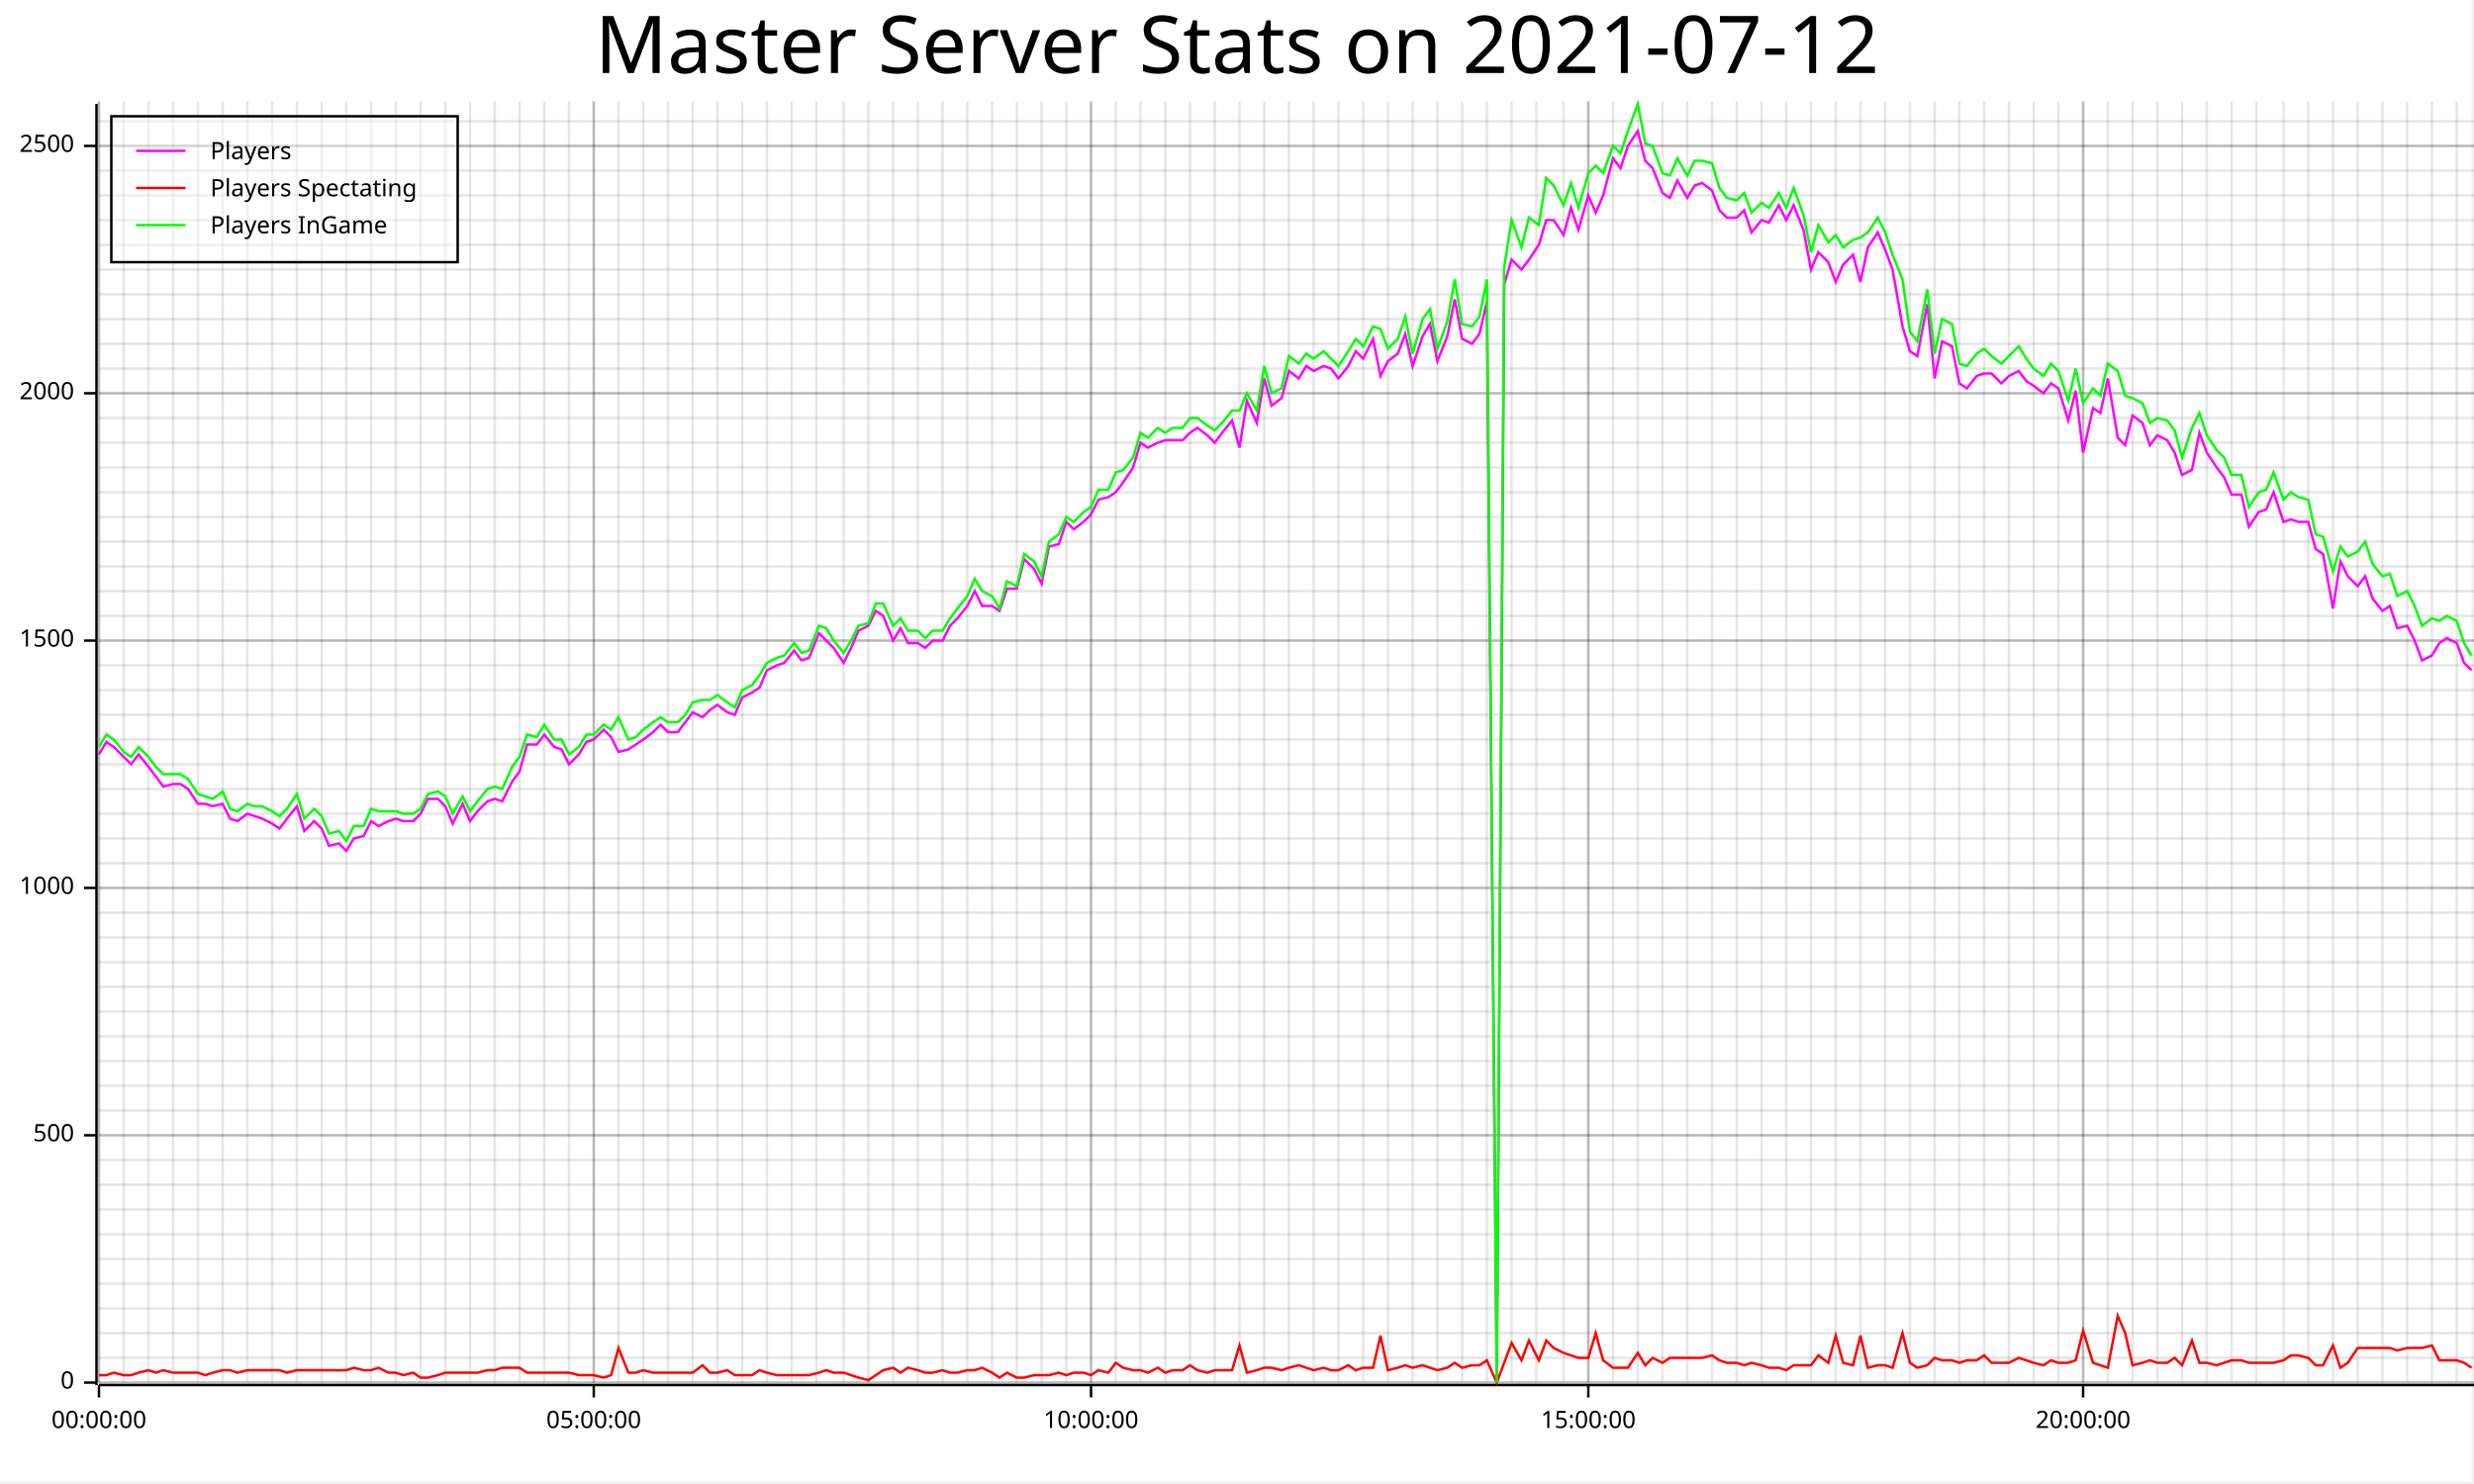
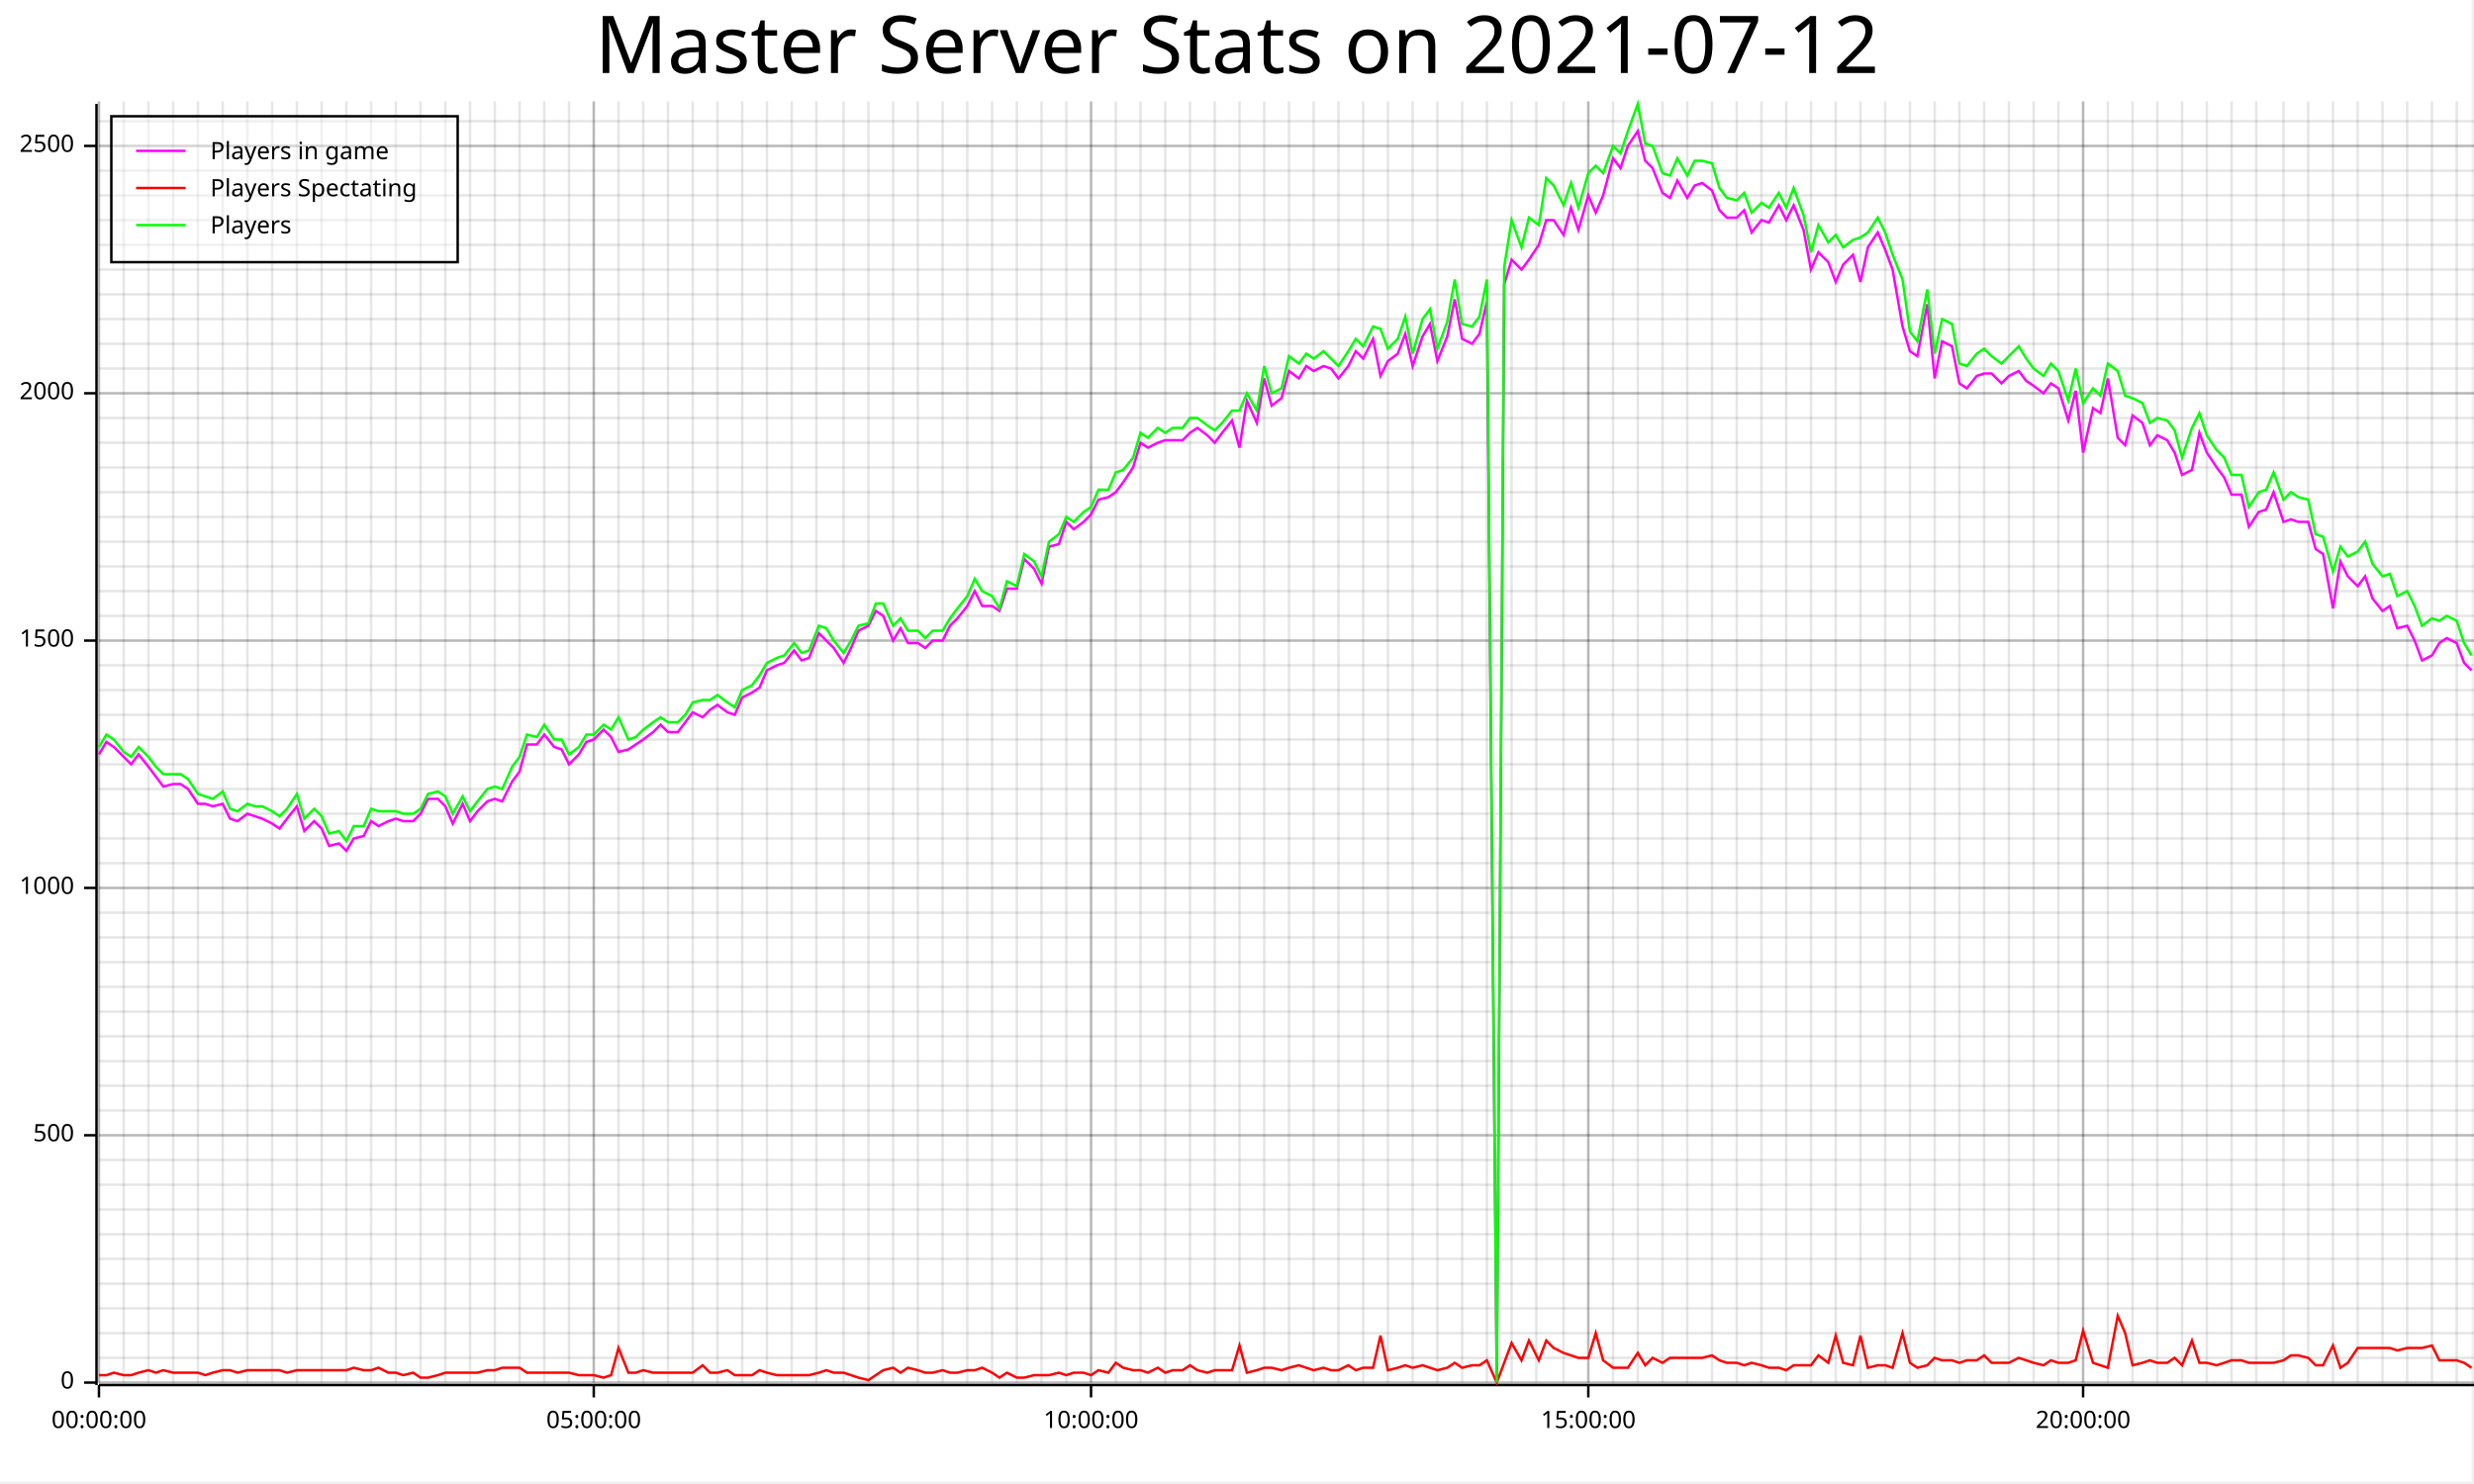
<svg xmlns="http://www.w3.org/2000/svg" width="1000" height="600" viewBox="0 0 1000 600">
  <rect x="0" y="0" width="999" height="599" opacity="1" fill="#FFFFFF" stroke="none" />
  <text x="500" y="5" dy="0.76em" text-anchor="middle" font-family="sans-serif" font-size="32.258" opacity="1" fill="#000000">
Master Server Stats on 2021-07-12
</text>
  <line opacity="0.1" stroke="#000000" stroke-width="1" x1="40" y1="559" x2="40" y2="41" />
  <line opacity="0.1" stroke="#000000" stroke-width="1" x1="50" y1="559" x2="50" y2="41" />
  <line opacity="0.1" stroke="#000000" stroke-width="1" x1="60" y1="559" x2="60" y2="41" />
  <line opacity="0.1" stroke="#000000" stroke-width="1" x1="70" y1="559" x2="70" y2="41" />
  <line opacity="0.1" stroke="#000000" stroke-width="1" x1="80" y1="559" x2="80" y2="41" />
  <line opacity="0.1" stroke="#000000" stroke-width="1" x1="90" y1="559" x2="90" y2="41" />
  <line opacity="0.1" stroke="#000000" stroke-width="1" x1="100" y1="559" x2="100" y2="41" />
  <line opacity="0.1" stroke="#000000" stroke-width="1" x1="110" y1="559" x2="110" y2="41" />
  <line opacity="0.1" stroke="#000000" stroke-width="1" x1="120" y1="559" x2="120" y2="41" />
  <line opacity="0.1" stroke="#000000" stroke-width="1" x1="130" y1="559" x2="130" y2="41" />
  <line opacity="0.1" stroke="#000000" stroke-width="1" x1="140" y1="559" x2="140" y2="41" />
  <line opacity="0.1" stroke="#000000" stroke-width="1" x1="150" y1="559" x2="150" y2="41" />
  <line opacity="0.1" stroke="#000000" stroke-width="1" x1="160" y1="559" x2="160" y2="41" />
  <line opacity="0.1" stroke="#000000" stroke-width="1" x1="170" y1="559" x2="170" y2="41" />
  <line opacity="0.1" stroke="#000000" stroke-width="1" x1="180" y1="559" x2="180" y2="41" />
  <line opacity="0.1" stroke="#000000" stroke-width="1" x1="190" y1="559" x2="190" y2="41" />
  <line opacity="0.1" stroke="#000000" stroke-width="1" x1="200" y1="559" x2="200" y2="41" />
  <line opacity="0.1" stroke="#000000" stroke-width="1" x1="210" y1="559" x2="210" y2="41" />
  <line opacity="0.1" stroke="#000000" stroke-width="1" x1="220" y1="559" x2="220" y2="41" />
  <line opacity="0.1" stroke="#000000" stroke-width="1" x1="230" y1="559" x2="230" y2="41" />
  <line opacity="0.1" stroke="#000000" stroke-width="1" x1="240" y1="559" x2="240" y2="41" />
  <line opacity="0.1" stroke="#000000" stroke-width="1" x1="250" y1="559" x2="250" y2="41" />
  <line opacity="0.1" stroke="#000000" stroke-width="1" x1="260" y1="559" x2="260" y2="41" />
  <line opacity="0.1" stroke="#000000" stroke-width="1" x1="270" y1="559" x2="270" y2="41" />
  <line opacity="0.1" stroke="#000000" stroke-width="1" x1="280" y1="559" x2="280" y2="41" />
  <line opacity="0.1" stroke="#000000" stroke-width="1" x1="290" y1="559" x2="290" y2="41" />
  <line opacity="0.1" stroke="#000000" stroke-width="1" x1="300" y1="559" x2="300" y2="41" />
  <line opacity="0.1" stroke="#000000" stroke-width="1" x1="310" y1="559" x2="310" y2="41" />
  <line opacity="0.1" stroke="#000000" stroke-width="1" x1="320" y1="559" x2="320" y2="41" />
  <line opacity="0.1" stroke="#000000" stroke-width="1" x1="330" y1="559" x2="330" y2="41" />
  <line opacity="0.1" stroke="#000000" stroke-width="1" x1="341" y1="559" x2="341" y2="41" />
  <line opacity="0.1" stroke="#000000" stroke-width="1" x1="351" y1="559" x2="351" y2="41" />
  <line opacity="0.1" stroke="#000000" stroke-width="1" x1="361" y1="559" x2="361" y2="41" />
  <line opacity="0.1" stroke="#000000" stroke-width="1" x1="371" y1="559" x2="371" y2="41" />
  <line opacity="0.1" stroke="#000000" stroke-width="1" x1="381" y1="559" x2="381" y2="41" />
  <line opacity="0.1" stroke="#000000" stroke-width="1" x1="391" y1="559" x2="391" y2="41" />
  <line opacity="0.1" stroke="#000000" stroke-width="1" x1="401" y1="559" x2="401" y2="41" />
  <line opacity="0.1" stroke="#000000" stroke-width="1" x1="411" y1="559" x2="411" y2="41" />
  <line opacity="0.1" stroke="#000000" stroke-width="1" x1="421" y1="559" x2="421" y2="41" />
  <line opacity="0.1" stroke="#000000" stroke-width="1" x1="431" y1="559" x2="431" y2="41" />
  <line opacity="0.1" stroke="#000000" stroke-width="1" x1="441" y1="559" x2="441" y2="41" />
  <line opacity="0.1" stroke="#000000" stroke-width="1" x1="451" y1="559" x2="451" y2="41" />
  <line opacity="0.1" stroke="#000000" stroke-width="1" x1="461" y1="559" x2="461" y2="41" />
  <line opacity="0.1" stroke="#000000" stroke-width="1" x1="471" y1="559" x2="471" y2="41" />
  <line opacity="0.1" stroke="#000000" stroke-width="1" x1="481" y1="559" x2="481" y2="41" />
  <line opacity="0.1" stroke="#000000" stroke-width="1" x1="491" y1="559" x2="491" y2="41" />
  <line opacity="0.1" stroke="#000000" stroke-width="1" x1="501" y1="559" x2="501" y2="41" />
  <line opacity="0.1" stroke="#000000" stroke-width="1" x1="511" y1="559" x2="511" y2="41" />
  <line opacity="0.1" stroke="#000000" stroke-width="1" x1="521" y1="559" x2="521" y2="41" />
  <line opacity="0.1" stroke="#000000" stroke-width="1" x1="531" y1="559" x2="531" y2="41" />
  <line opacity="0.1" stroke="#000000" stroke-width="1" x1="541" y1="559" x2="541" y2="41" />
  <line opacity="0.1" stroke="#000000" stroke-width="1" x1="551" y1="559" x2="551" y2="41" />
  <line opacity="0.1" stroke="#000000" stroke-width="1" x1="561" y1="559" x2="561" y2="41" />
  <line opacity="0.1" stroke="#000000" stroke-width="1" x1="571" y1="559" x2="571" y2="41" />
  <line opacity="0.1" stroke="#000000" stroke-width="1" x1="581" y1="559" x2="581" y2="41" />
  <line opacity="0.1" stroke="#000000" stroke-width="1" x1="591" y1="559" x2="591" y2="41" />
  <line opacity="0.1" stroke="#000000" stroke-width="1" x1="601" y1="559" x2="601" y2="41" />
  <line opacity="0.1" stroke="#000000" stroke-width="1" x1="611" y1="559" x2="611" y2="41" />
  <line opacity="0.1" stroke="#000000" stroke-width="1" x1="621" y1="559" x2="621" y2="41" />
  <line opacity="0.1" stroke="#000000" stroke-width="1" x1="632" y1="559" x2="632" y2="41" />
  <line opacity="0.1" stroke="#000000" stroke-width="1" x1="642" y1="559" x2="642" y2="41" />
  <line opacity="0.1" stroke="#000000" stroke-width="1" x1="652" y1="559" x2="652" y2="41" />
  <line opacity="0.1" stroke="#000000" stroke-width="1" x1="662" y1="559" x2="662" y2="41" />
  <line opacity="0.1" stroke="#000000" stroke-width="1" x1="672" y1="559" x2="672" y2="41" />
  <line opacity="0.1" stroke="#000000" stroke-width="1" x1="682" y1="559" x2="682" y2="41" />
  <line opacity="0.1" stroke="#000000" stroke-width="1" x1="692" y1="559" x2="692" y2="41" />
  <line opacity="0.1" stroke="#000000" stroke-width="1" x1="702" y1="559" x2="702" y2="41" />
  <line opacity="0.1" stroke="#000000" stroke-width="1" x1="712" y1="559" x2="712" y2="41" />
  <line opacity="0.1" stroke="#000000" stroke-width="1" x1="722" y1="559" x2="722" y2="41" />
  <line opacity="0.1" stroke="#000000" stroke-width="1" x1="732" y1="559" x2="732" y2="41" />
  <line opacity="0.1" stroke="#000000" stroke-width="1" x1="742" y1="559" x2="742" y2="41" />
  <line opacity="0.1" stroke="#000000" stroke-width="1" x1="752" y1="559" x2="752" y2="41" />
  <line opacity="0.1" stroke="#000000" stroke-width="1" x1="762" y1="559" x2="762" y2="41" />
  <line opacity="0.1" stroke="#000000" stroke-width="1" x1="772" y1="559" x2="772" y2="41" />
  <line opacity="0.1" stroke="#000000" stroke-width="1" x1="782" y1="559" x2="782" y2="41" />
  <line opacity="0.1" stroke="#000000" stroke-width="1" x1="792" y1="559" x2="792" y2="41" />
  <line opacity="0.1" stroke="#000000" stroke-width="1" x1="802" y1="559" x2="802" y2="41" />
  <line opacity="0.1" stroke="#000000" stroke-width="1" x1="812" y1="559" x2="812" y2="41" />
  <line opacity="0.1" stroke="#000000" stroke-width="1" x1="822" y1="559" x2="822" y2="41" />
  <line opacity="0.1" stroke="#000000" stroke-width="1" x1="832" y1="559" x2="832" y2="41" />
  <line opacity="0.1" stroke="#000000" stroke-width="1" x1="842" y1="559" x2="842" y2="41" />
  <line opacity="0.1" stroke="#000000" stroke-width="1" x1="852" y1="559" x2="852" y2="41" />
  <line opacity="0.1" stroke="#000000" stroke-width="1" x1="862" y1="559" x2="862" y2="41" />
  <line opacity="0.1" stroke="#000000" stroke-width="1" x1="872" y1="559" x2="872" y2="41" />
  <line opacity="0.1" stroke="#000000" stroke-width="1" x1="882" y1="559" x2="882" y2="41" />
  <line opacity="0.1" stroke="#000000" stroke-width="1" x1="892" y1="559" x2="892" y2="41" />
  <line opacity="0.1" stroke="#000000" stroke-width="1" x1="902" y1="559" x2="902" y2="41" />
  <line opacity="0.1" stroke="#000000" stroke-width="1" x1="912" y1="559" x2="912" y2="41" />
  <line opacity="0.1" stroke="#000000" stroke-width="1" x1="923" y1="559" x2="923" y2="41" />
  <line opacity="0.1" stroke="#000000" stroke-width="1" x1="933" y1="559" x2="933" y2="41" />
  <line opacity="0.1" stroke="#000000" stroke-width="1" x1="943" y1="559" x2="943" y2="41" />
  <line opacity="0.1" stroke="#000000" stroke-width="1" x1="953" y1="559" x2="953" y2="41" />
  <line opacity="0.1" stroke="#000000" stroke-width="1" x1="963" y1="559" x2="963" y2="41" />
  <line opacity="0.1" stroke="#000000" stroke-width="1" x1="973" y1="559" x2="973" y2="41" />
  <line opacity="0.1" stroke="#000000" stroke-width="1" x1="983" y1="559" x2="983" y2="41" />
  <line opacity="0.1" stroke="#000000" stroke-width="1" x1="993" y1="559" x2="993" y2="41" />
  <line opacity="0.1" stroke="#000000" stroke-width="1" x1="40" y1="559" x2="1000" y2="559" />
  <line opacity="0.1" stroke="#000000" stroke-width="1" x1="40" y1="549" x2="1000" y2="549" />
  <line opacity="0.1" stroke="#000000" stroke-width="1" x1="40" y1="539" x2="1000" y2="539" />
  <line opacity="0.1" stroke="#000000" stroke-width="1" x1="40" y1="529" x2="1000" y2="529" />
  <line opacity="0.1" stroke="#000000" stroke-width="1" x1="40" y1="519" x2="1000" y2="519" />
  <line opacity="0.1" stroke="#000000" stroke-width="1" x1="40" y1="509" x2="1000" y2="509" />
  <line opacity="0.1" stroke="#000000" stroke-width="1" x1="40" y1="499" x2="1000" y2="499" />
  <line opacity="0.1" stroke="#000000" stroke-width="1" x1="40" y1="489" x2="1000" y2="489" />
  <line opacity="0.1" stroke="#000000" stroke-width="1" x1="40" y1="479" x2="1000" y2="479" />
  <line opacity="0.1" stroke="#000000" stroke-width="1" x1="40" y1="469" x2="1000" y2="469" />
  <line opacity="0.1" stroke="#000000" stroke-width="1" x1="40" y1="459" x2="1000" y2="459" />
  <line opacity="0.1" stroke="#000000" stroke-width="1" x1="40" y1="449" x2="1000" y2="449" />
  <line opacity="0.1" stroke="#000000" stroke-width="1" x1="40" y1="439" x2="1000" y2="439" />
  <line opacity="0.1" stroke="#000000" stroke-width="1" x1="40" y1="429" x2="1000" y2="429" />
  <line opacity="0.1" stroke="#000000" stroke-width="1" x1="40" y1="419" x2="1000" y2="419" />
  <line opacity="0.1" stroke="#000000" stroke-width="1" x1="40" y1="409" x2="1000" y2="409" />
  <line opacity="0.1" stroke="#000000" stroke-width="1" x1="40" y1="399" x2="1000" y2="399" />
  <line opacity="0.1" stroke="#000000" stroke-width="1" x1="40" y1="389" x2="1000" y2="389" />
  <line opacity="0.1" stroke="#000000" stroke-width="1" x1="40" y1="379" x2="1000" y2="379" />
  <line opacity="0.1" stroke="#000000" stroke-width="1" x1="40" y1="369" x2="1000" y2="369" />
  <line opacity="0.1" stroke="#000000" stroke-width="1" x1="40" y1="359" x2="1000" y2="359" />
  <line opacity="0.1" stroke="#000000" stroke-width="1" x1="40" y1="349" x2="1000" y2="349" />
  <line opacity="0.1" stroke="#000000" stroke-width="1" x1="40" y1="339" x2="1000" y2="339" />
  <line opacity="0.1" stroke="#000000" stroke-width="1" x1="40" y1="329" x2="1000" y2="329" />
  <line opacity="0.1" stroke="#000000" stroke-width="1" x1="40" y1="319" x2="1000" y2="319" />
  <line opacity="0.1" stroke="#000000" stroke-width="1" x1="40" y1="309" x2="1000" y2="309" />
  <line opacity="0.1" stroke="#000000" stroke-width="1" x1="40" y1="299" x2="1000" y2="299" />
  <line opacity="0.1" stroke="#000000" stroke-width="1" x1="40" y1="289" x2="1000" y2="289" />
  <line opacity="0.1" stroke="#000000" stroke-width="1" x1="40" y1="279" x2="1000" y2="279" />
  <line opacity="0.1" stroke="#000000" stroke-width="1" x1="40" y1="269" x2="1000" y2="269" />
  <line opacity="0.1" stroke="#000000" stroke-width="1" x1="40" y1="259" x2="1000" y2="259" />
  <line opacity="0.1" stroke="#000000" stroke-width="1" x1="40" y1="249" x2="1000" y2="249" />
  <line opacity="0.1" stroke="#000000" stroke-width="1" x1="40" y1="239" x2="1000" y2="239" />
  <line opacity="0.1" stroke="#000000" stroke-width="1" x1="40" y1="229" x2="1000" y2="229" />
  <line opacity="0.1" stroke="#000000" stroke-width="1" x1="40" y1="219" x2="1000" y2="219" />
  <line opacity="0.1" stroke="#000000" stroke-width="1" x1="40" y1="209" x2="1000" y2="209" />
  <line opacity="0.1" stroke="#000000" stroke-width="1" x1="40" y1="199" x2="1000" y2="199" />
  <line opacity="0.1" stroke="#000000" stroke-width="1" x1="40" y1="189" x2="1000" y2="189" />
  <line opacity="0.1" stroke="#000000" stroke-width="1" x1="40" y1="179" x2="1000" y2="179" />
  <line opacity="0.1" stroke="#000000" stroke-width="1" x1="40" y1="169" x2="1000" y2="169" />
  <line opacity="0.1" stroke="#000000" stroke-width="1" x1="40" y1="159" x2="1000" y2="159" />
  <line opacity="0.1" stroke="#000000" stroke-width="1" x1="40" y1="149" x2="1000" y2="149" />
  <line opacity="0.1" stroke="#000000" stroke-width="1" x1="40" y1="139" x2="1000" y2="139" />
  <line opacity="0.1" stroke="#000000" stroke-width="1" x1="40" y1="129" x2="1000" y2="129" />
  <line opacity="0.1" stroke="#000000" stroke-width="1" x1="40" y1="119" x2="1000" y2="119" />
  <line opacity="0.1" stroke="#000000" stroke-width="1" x1="40" y1="109" x2="1000" y2="109" />
  <line opacity="0.1" stroke="#000000" stroke-width="1" x1="40" y1="99" x2="1000" y2="99" />
  <line opacity="0.1" stroke="#000000" stroke-width="1" x1="40" y1="89" x2="1000" y2="89" />
  <line opacity="0.1" stroke="#000000" stroke-width="1" x1="40" y1="79" x2="1000" y2="79" />
  <line opacity="0.1" stroke="#000000" stroke-width="1" x1="40" y1="69" x2="1000" y2="69" />
  <line opacity="0.1" stroke="#000000" stroke-width="1" x1="40" y1="59" x2="1000" y2="59" />
  <line opacity="0.1" stroke="#000000" stroke-width="1" x1="40" y1="49" x2="1000" y2="49" />
  <line opacity="0.2" stroke="#000000" stroke-width="1" x1="40" y1="559" x2="40" y2="41" />
  <line opacity="0.2" stroke="#000000" stroke-width="1" x1="240" y1="559" x2="240" y2="41" />
  <line opacity="0.2" stroke="#000000" stroke-width="1" x1="441" y1="559" x2="441" y2="41" />
  <line opacity="0.2" stroke="#000000" stroke-width="1" x1="642" y1="559" x2="642" y2="41" />
  <line opacity="0.2" stroke="#000000" stroke-width="1" x1="842" y1="559" x2="842" y2="41" />
  <line opacity="0.2" stroke="#000000" stroke-width="1" x1="40" y1="559" x2="1000" y2="559" />
  <line opacity="0.2" stroke="#000000" stroke-width="1" x1="40" y1="459" x2="1000" y2="459" />
  <line opacity="0.2" stroke="#000000" stroke-width="1" x1="40" y1="359" x2="1000" y2="359" />
  <line opacity="0.2" stroke="#000000" stroke-width="1" x1="40" y1="259" x2="1000" y2="259" />
  <line opacity="0.2" stroke="#000000" stroke-width="1" x1="40" y1="159" x2="1000" y2="159" />
  <line opacity="0.2" stroke="#000000" stroke-width="1" x1="40" y1="59" x2="1000" y2="59" />
  <polyline fill="none" opacity="1" stroke="#000000" stroke-width="1" points="39,42 39,560 " />
  <text x="30" y="559" dy="0.5ex" text-anchor="end" font-family="sans-serif" font-size="9.677" opacity="1" fill="#000000">
0
</text>
  <polyline fill="none" opacity="1" stroke="#000000" stroke-width="1" points="34,559 39,559 " />
  <text x="30" y="459" dy="0.5ex" text-anchor="end" font-family="sans-serif" font-size="9.677" opacity="1" fill="#000000">
500
</text>
  <polyline fill="none" opacity="1" stroke="#000000" stroke-width="1" points="34,459 39,459 " />
  <text x="30" y="359" dy="0.5ex" text-anchor="end" font-family="sans-serif" font-size="9.677" opacity="1" fill="#000000">
1000
</text>
  <polyline fill="none" opacity="1" stroke="#000000" stroke-width="1" points="34,359 39,359 " />
  <text x="30" y="259" dy="0.5ex" text-anchor="end" font-family="sans-serif" font-size="9.677" opacity="1" fill="#000000">
1500
</text>
  <polyline fill="none" opacity="1" stroke="#000000" stroke-width="1" points="34,259 39,259 " />
  <text x="30" y="159" dy="0.5ex" text-anchor="end" font-family="sans-serif" font-size="9.677" opacity="1" fill="#000000">
2000
</text>
  <polyline fill="none" opacity="1" stroke="#000000" stroke-width="1" points="34,159 39,159 " />
  <text x="30" y="59" dy="0.5ex" text-anchor="end" font-family="sans-serif" font-size="9.677" opacity="1" fill="#000000">
2500
</text>
  <polyline fill="none" opacity="1" stroke="#000000" stroke-width="1" points="34,59 39,59 " />
  <polyline fill="none" opacity="1" stroke="#000000" stroke-width="1" points="40,560 1000,560 " />
  <text x="40" y="570" dy="0.76em" text-anchor="middle" font-family="sans-serif" font-size="9.677" opacity="1" fill="#000000">
00:00:00
</text>
  <polyline fill="none" opacity="1" stroke="#000000" stroke-width="1" points="40,560 40,565 " />
  <text x="240" y="570" dy="0.76em" text-anchor="middle" font-family="sans-serif" font-size="9.677" opacity="1" fill="#000000">
05:00:00
</text>
  <polyline fill="none" opacity="1" stroke="#000000" stroke-width="1" points="240,560 240,565 " />
  <text x="441" y="570" dy="0.76em" text-anchor="middle" font-family="sans-serif" font-size="9.677" opacity="1" fill="#000000">
10:00:00
</text>
  <polyline fill="none" opacity="1" stroke="#000000" stroke-width="1" points="441,560 441,565 " />
  <text x="642" y="570" dy="0.76em" text-anchor="middle" font-family="sans-serif" font-size="9.677" opacity="1" fill="#000000">
15:00:00
</text>
  <polyline fill="none" opacity="1" stroke="#000000" stroke-width="1" points="642,560 642,565 " />
  <text x="842" y="570" dy="0.76em" text-anchor="middle" font-family="sans-serif" font-size="9.677" opacity="1" fill="#000000">
20:00:00
</text>
  <polyline fill="none" opacity="1" stroke="#000000" stroke-width="1" points="842,560 842,565 " />
  <polyline fill="none" opacity="1" stroke="#FF00FF" stroke-width="1" points="40,305 43,300 46,302 50,306 53,309 56,305 60,310 63,314 66,318 70,317 73,317 76,319 80,325 83,325 86,326 90,325 93,331 96,332 100,329 103,330 106,331 110,333 113,335 116,331 120,326 123,336 127,332 130,335 133,342 137,341 140,344 143,339 147,338 150,332 153,334 157,332 160,331 163,332 167,332 170,329 173,323 177,323 180,326 183,333 187,325 190,332 193,328 197,324 200,323 203,324 207,316 210,312 213,301 217,301 220,297 224,302 227,303 230,309 234,305 237,300 240,299 244,295 247,298 250,304 254,303 257,301 260,299 264,296 267,293 270,296 274,296 277,292 280,288 284,290 287,287 290,285 294,288 297,289 300,282 304,280 307,278 310,271 314,269 317,268 321,263 324,267 327,266 331,256 334,259 337,262 341,268 344,262 347,255 351,253 354,247 357,249 361,259 364,254 367,260 371,260 374,262 377,259 381,259 384,253 387,250 391,245 394,239 397,245 401,245 404,247 407,238 411,238 414,226 418,230 421,236 424,221 428,220 431,211 434,214 438,211 441,208 444,202 448,201 451,199 454,195 458,189 461,179 464,181 468,179 471,178 474,178 478,178 481,175 484,173 488,176 491,179 494,175 498,170 501,181 504,162 508,171 511,153 514,164 518,161 521,150 525,153 528,148 531,150 535,148 538,149 541,153 545,148 548,142 551,145 555,137 558,152 561,146 565,143 568,135 571,148 575,136 578,131 581,146 585,136 588,121 591,137 595,139 598,135 601,122 605,559 608,115 611,105 615,109 618,105 622,99 625,89 628,89 632,95 635,84 638,93 642,79 645,86 648,79 652,64 655,68 658,59 662,53 665,65 668,68 672,78 675,80 678,73 682,80 685,75 688,74 692,77 695,85 698,88 702,88 705,85 708,94 712,89 715,90 719,83 722,89 725,83 729,93 732,109 735,102 739,106 742,114 745,107 749,103 752,114 755,100 759,94 762,101 765,109 769,132 772,142 775,144 779,123 782,153 785,138 789,140 792,155 795,157 799,152 802,151 805,151 809,155 812,152 816,150 819,154 822,156 826,159 829,155 832,157 836,170 839,158 842,183 846,165 849,167 852,153 856,177 859,180 862,168 866,171 869,180 872,176 876,178 879,183 882,192 886,190 889,175 892,183 896,189 899,193 902,200 906,200 909,213 913,207 916,206 919,199 923,211 926,210 929,211 933,211 936,222 939,224 943,246 946,227 949,233 953,237 956,233 959,242 963,247 966,245 969,254 973,253 976,259 979,267 983,265 986,260 989,258 993,260 996,268 999,271 " />
  <polyline fill="none" opacity="1" stroke="#FF0000" stroke-width="1" points="40,556 43,556 46,555 50,556 53,556 56,555 60,554 63,555 66,554 70,555 73,555 76,555 80,555 83,556 86,555 90,554 93,554 96,555 100,554 103,554 106,554 110,554 113,554 116,555 120,554 123,554 127,554 130,554 133,554 137,554 140,554 143,553 147,554 150,554 153,553 157,555 160,555 163,556 167,555 170,557 173,557 177,556 180,555 183,555 187,555 190,555 193,555 197,554 200,554 203,553 207,553 210,553 213,555 217,555 220,555 224,555 227,555 230,555 234,556 237,556 240,556 244,557 247,556 250,545 254,555 257,555 260,554 264,555 267,555 270,555 274,555 277,555 280,555 284,552 287,555 290,555 294,554 297,556 300,556 304,556 307,554 310,555 314,556 317,556 321,556 324,556 327,556 331,555 334,554 337,555 341,555 344,556 347,557 351,558 354,556 357,554 361,553 364,555 367,553 371,554 374,555 377,555 381,554 384,555 387,555 391,554 394,554 397,553 401,555 404,557 407,555 411,557 414,557 418,556 421,556 424,556 428,555 431,556 434,555 438,555 441,556 444,554 448,555 451,551 454,553 458,554 461,554 464,555 468,553 471,555 474,554 478,554 481,552 484,554 488,555 491,554 494,554 498,554 501,544 504,555 508,554 511,553 514,553 518,554 521,553 525,552 528,553 531,554 535,553 538,554 541,554 545,552 548,554 551,553 555,553 558,540 561,554 565,553 568,552 571,553 575,552 578,553 581,554 585,553 588,551 591,553 595,552 598,552 601,550 605,559 608,551 611,543 615,550 618,542 622,550 625,542 628,545 632,547 635,548 638,549 642,549 645,539 648,550 652,553 655,553 658,553 662,547 665,552 668,549 672,551 675,549 678,549 682,549 685,549 688,549 692,548 695,550 698,551 702,551 705,552 708,551 712,552 715,553 719,553 722,554 725,552 729,552 732,552 735,548 739,551 742,540 745,551 749,552 752,540 755,553 759,552 762,552 765,553 769,539 772,551 775,553 779,552 782,549 785,550 789,550 792,551 795,550 799,550 802,548 805,551 809,551 812,551 816,549 819,550 822,551 826,552 829,550 832,551 836,551 839,550 842,538 846,551 849,552 852,553 856,532 859,539 862,552 866,551 869,550 872,551 876,551 879,549 882,552 886,542 889,551 892,551 896,552 899,551 902,550 906,550 909,551 913,551 916,551 919,551 923,550 926,548 929,548 933,549 936,552 939,552 943,544 946,553 949,551 953,545 956,545 959,545 963,545 966,545 969,546 973,545 976,545 979,545 983,544 986,550 989,550 993,550 996,551 999,553 " />
  <polyline fill="none" opacity="1" stroke="#00FF00" stroke-width="1" points="40,302 43,297 46,299 50,304 53,306 56,302 60,306 63,310 66,313 70,313 73,313 76,315 80,321 83,322 86,323 90,320 93,327 96,328 100,325 103,326 106,326 110,328 113,330 116,327 120,321 123,331 127,327 130,330 133,337 137,336 140,340 143,334 147,334 150,327 153,328 157,328 160,328 163,329 167,329 170,327 173,321 177,320 180,322 183,329 187,322 190,328 193,324 197,319 200,318 203,319 207,310 210,306 213,297 217,298 220,293 224,299 227,299 230,305 234,302 237,297 240,297 244,293 247,295 250,290 254,299 257,298 260,295 264,292 267,290 270,292 274,292 277,289 280,284 284,283 287,283 290,281 294,284 297,286 300,279 304,277 307,273 310,268 314,266 317,265 321,260 324,264 327,263 331,253 334,254 337,259 341,264 344,259 347,253 351,252 354,244 357,244 361,253 364,250 367,255 371,255 374,258 377,255 381,255 384,250 387,246 391,241 394,234 397,239 401,241 404,246 407,235 411,237 414,224 418,227 421,233 424,219 428,216 431,209 434,211 438,207 441,205 444,198 448,198 451,191 454,190 458,185 461,175 464,177 468,173 471,175 474,173 478,173 481,169 484,169 488,172 491,174 494,171 498,166 501,166 504,159 508,166 511,148 514,159 518,157 521,144 525,147 528,143 531,145 535,142 538,145 541,148 545,142 548,137 551,140 555,132 558,133 561,141 565,137 568,128 571,143 575,129 578,125 581,141 585,130 588,113 591,131 595,132 598,128 601,113 605,559 608,108 611,89 615,100 618,88 622,91 625,72 628,75 632,83 635,74 638,84 642,70 645,67 648,70 652,59 655,62 658,53 662,42 665,58 668,59 672,70 675,71 678,64 682,71 685,65 688,65 692,66 695,76 698,80 702,81 705,78 708,86 712,82 715,84 719,78 722,84 725,76 729,87 732,102 735,91 739,98 742,95 745,100 749,97 752,96 755,94 759,88 762,94 765,103 769,113 772,134 775,138 779,117 782,143 785,129 789,131 792,147 795,148 799,143 802,141 805,144 809,147 812,144 816,140 819,145 822,149 826,152 829,147 832,150 836,162 839,149 842,163 846,157 849,160 852,147 856,150 859,160 862,161 866,163 869,171 872,169 876,170 879,174 882,185 886,173 889,167 892,176 896,182 899,185 902,192 906,192 909,205 913,199 916,198 919,191 923,202 926,199 929,201 933,202 936,216 939,217 943,231 946,221 949,225 953,223 956,219 959,228 963,233 966,232 969,241 973,239 976,245 979,253 983,250 986,251 989,249 993,251 996,260 999,265 " />
  <rect x="45" y="47" width="140" height="59" opacity="0.4" fill="#FFFFFF" stroke="none" />
  <rect x="45" y="47" width="140" height="59" opacity="1" fill="none" stroke="#000000" />
  <text x="85" y="57" dy="0.76em" text-anchor="start" font-family="sans-serif" font-size="9.677" opacity="1" fill="#000000">
- Players
+ Players in game
</text>
  <text x="85" y="72" dy="0.76em" text-anchor="start" font-family="sans-serif" font-size="9.677" opacity="1" fill="#000000">
Players Spectating
</text>
  <text x="85" y="87" dy="0.76em" text-anchor="start" font-family="sans-serif" font-size="9.677" opacity="1" fill="#000000">
- Players InGame
+ Players
</text>
  <polyline fill="none" opacity="1" stroke="#FF00FF" stroke-width="1" points="55,61 75,61 " />
  <polyline fill="none" opacity="1" stroke="#FF0000" stroke-width="1" points="55,76 75,76 " />
  <polyline fill="none" opacity="1" stroke="#00FF00" stroke-width="1" points="55,91 75,91 " />
</svg>
